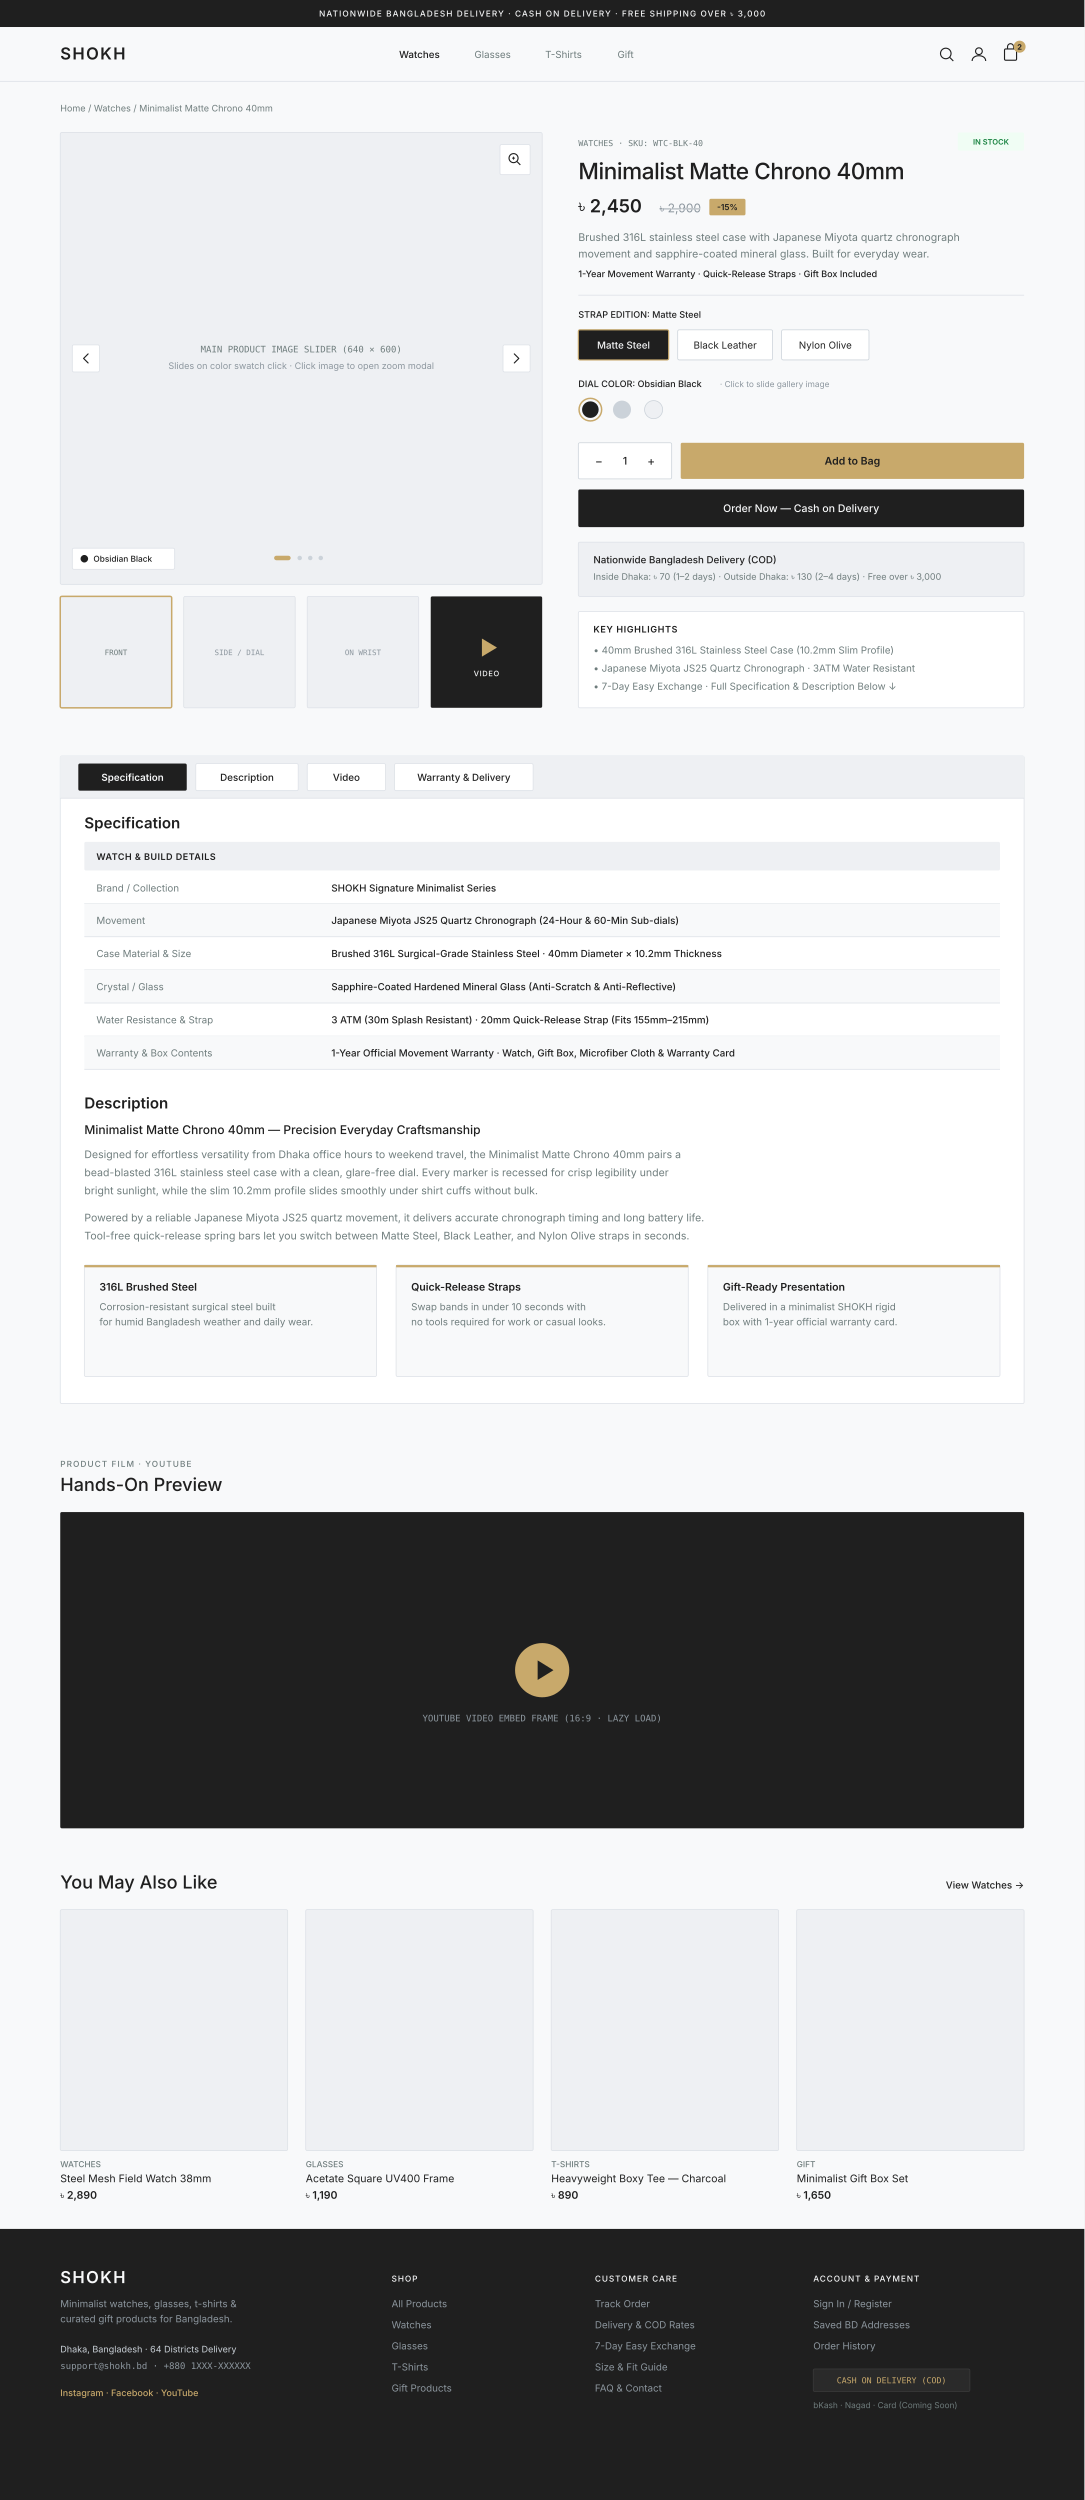
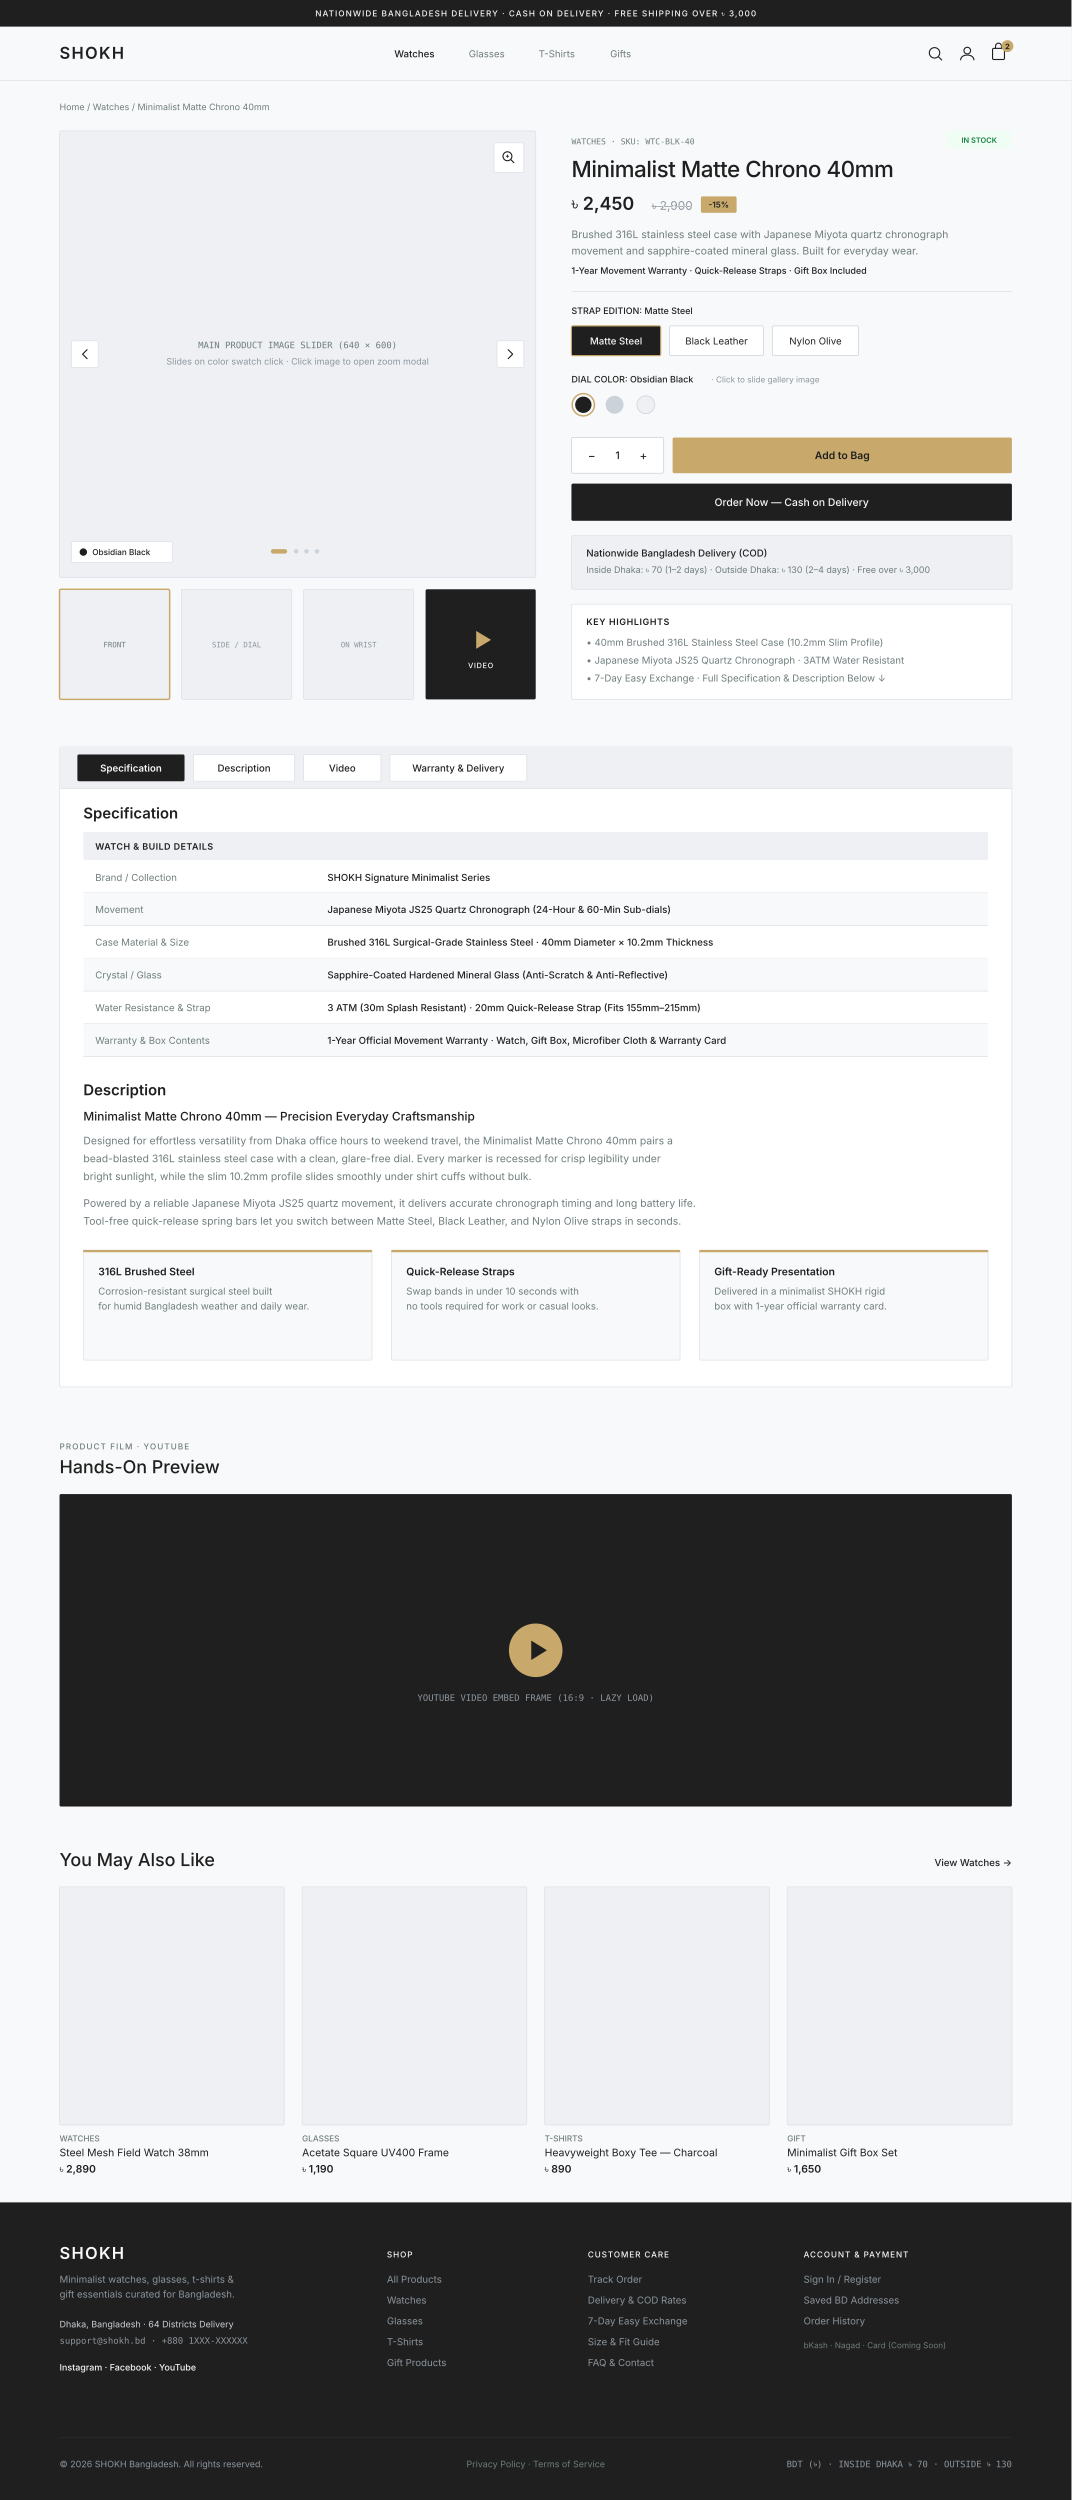
- <svg xmlns="http://www.w3.org/2000/svg" width="1440" height="3320" viewBox="0 0 1440 3320" fill="none">
-   <rect id="PDP-Desktop-BG" width="1440" height="3320" fill="#F8F9FA" />
+ <svg xmlns="http://www.w3.org/2000/svg" width="1440" height="3360" viewBox="0 0 1440 3360" fill="none">
+   <rect id="PDP-Desktop-BG" width="1440" height="3360" fill="#F8F9FA" />
  <g id="01-Announcement-Bar">
    <rect width="1440" height="36" fill="#1F1F1F" />
    <text x="720" y="22" text-anchor="middle" fill="#F8F9FA" font-family="Inter, sans-serif" font-size="11" font-weight="500" letter-spacing="1.4">NATIONWIDE BANGLADESH DELIVERY  ·  CASH ON DELIVERY  ·  FREE SHIPPING OVER ৳ 3,000</text>
  </g>
  <g id="02-Navbar">
    <rect y="36" width="1440" height="72" fill="#F8F9FA" />
    <line x1="0" y1="108" x2="1440" y2="108" stroke="#DCE0E6" />
    <text x="80" y="79" fill="#1F1F1F" font-family="Inter, sans-serif" font-size="22" font-weight="600" letter-spacing="1.8">SHOKH</text>
    <text x="530" y="77" fill="#1F1F1F" font-family="Inter, sans-serif" font-size="13" font-weight="500">Watches</text>
    <text x="630" y="77" fill="#6E7C7C" font-family="Inter, sans-serif" font-size="13">Glasses</text>
    <text x="724" y="77" fill="#6E7C7C" font-family="Inter, sans-serif" font-size="13">T-Shirts</text>
-     <text x="820" y="77" fill="#6E7C7C" font-family="Inter, sans-serif" font-size="13">Gift</text>
+     <text x="820" y="77" fill="#6E7C7C" font-family="Inter, sans-serif" font-size="13">Gifts</text>
    <circle cx="1256" cy="71" r="7" stroke="#1F1F1F" stroke-width="1.5" />
    <line x1="1261" y1="76" x2="1266" y2="81" stroke="#1F1F1F" stroke-width="1.5" />
    <circle cx="1300" cy="68" r="4.5" stroke="#1F1F1F" stroke-width="1.5" />
    <path d="M1291 81C1291 76.5 1295 74 1300 74C1305 74 1309 76.5 1309 81" stroke="#1F1F1F" stroke-width="1.5" />
    <rect x="1334" y="65" width="16" height="15" rx="1.5" stroke="#1F1F1F" stroke-width="1.5" />
    <path d="M1338 65V62C1338 59.8 1339.8 58 1342 58C1344.2 58 1346 59.8 1346 62V65" stroke="#1F1F1F" stroke-width="1.5" />
    <circle cx="1354" cy="62" r="8" fill="#C8A96B" />
    <text x="1354" y="66" text-anchor="middle" fill="#1F1F1F" font-family="Inter, sans-serif" font-size="10" font-weight="700">2</text>
  </g>
  <g id="03-Breadcrumb">
    <text x="80" y="148" fill="#6E7C7C" font-family="Inter, sans-serif" font-size="12">Home  /  Watches  /  Minimalist Matte Chrono 40mm</text>
  </g>
  <g id="04-Product-Hero">
    <rect id="IMG-PDP-Main" x="80" y="176" width="640" height="600" rx="2" fill="#EEF0F3" stroke="#DCE0E6" />
    <text x="400" y="468" text-anchor="middle" fill="#6E7C7C" font-family="JetBrains Mono, monospace" font-size="12">MAIN PRODUCT IMAGE SLIDER (640 × 600)</text>
    <text x="400" y="490" text-anchor="middle" fill="#8C969E" font-family="Inter, sans-serif" font-size="12">Slides on color swatch click · Click image to open zoom modal</text>
    <rect x="664" y="192" width="40" height="40" rx="2" fill="#FFFFFF" stroke="#DCE0E6" />
    <circle cx="682" cy="210" r="6" stroke="#1F1F1F" stroke-width="1.5" />
    <line x1="686.5" y1="214.5" x2="691" y2="219" stroke="#1F1F1F" stroke-width="1.5" />
    <line x1="680" y1="210" x2="684" y2="210" stroke="#1F1F1F" stroke-width="1.2" />
    <line x1="682" y1="208" x2="682" y2="212" stroke="#1F1F1F" stroke-width="1.2" />
    <rect x="96" y="458" width="36" height="36" rx="2" fill="#FFFFFF" stroke="#DCE0E6" />
    <path d="M117 470L111 476L117 482" stroke="#1F1F1F" stroke-width="1.5" stroke-linecap="round" stroke-linejoin="round" />
    <rect x="668" y="458" width="36" height="36" rx="2" fill="#FFFFFF" stroke="#DCE0E6" />
    <path d="M683 470L689 476L683 482" stroke="#1F1F1F" stroke-width="1.5" stroke-linecap="round" stroke-linejoin="round" />
    <rect x="96" y="728" width="136" height="28" rx="2" fill="#FFFFFF" stroke="#DCE0E6" />
    <circle cx="112" cy="742" r="5" fill="#1F1F1F" />
    <text x="124" y="746" fill="#1F1F1F" font-family="Inter, sans-serif" font-size="11" font-weight="500">Obsidian Black</text>
    <rect x="364" y="738" width="22" height="6" rx="3" fill="#C8A96B" />
    <circle cx="398" cy="741" r="3" fill="#CBD2D9" />
    <circle cx="412" cy="741" r="3" fill="#CBD2D9" />
    <circle cx="426" cy="741" r="3" fill="#CBD2D9" />
    <rect id="IMG-PDP-Thumb-1" x="80" y="792" width="148" height="148" rx="2" fill="#EEF0F3" stroke="#C8A96B" stroke-width="2" />
    <text x="154" y="870" text-anchor="middle" fill="#6E7C7C" font-family="JetBrains Mono, monospace" font-size="10">FRONT</text>
    <rect id="IMG-PDP-Thumb-2" x="244" y="792" width="148" height="148" rx="2" fill="#EEF0F3" stroke="#DCE0E6" />
    <text x="318" y="870" text-anchor="middle" fill="#8C969E" font-family="JetBrains Mono, monospace" font-size="10">SIDE / DIAL</text>
    <rect id="IMG-PDP-Thumb-3" x="408" y="792" width="148" height="148" rx="2" fill="#EEF0F3" stroke="#DCE0E6" />
    <text x="482" y="870" text-anchor="middle" fill="#8C969E" font-family="JetBrains Mono, monospace" font-size="10">ON WRIST</text>
    <rect id="IMG-PDP-Thumb-Video" x="572" y="792" width="148" height="148" rx="2" fill="#1F1F1F" />
    <polygon points="640,848 660,860 640,872" fill="#C8A96B" />
    <text x="646" y="898" text-anchor="middle" fill="#F8F9FA" font-family="Inter, sans-serif" font-size="10" font-weight="500" letter-spacing="0.8">VIDEO</text>
    <g id="04B-Purchase-Panel" transform="translate(768, 176)">
      <text x="0" y="18" fill="#6E7C7C" font-family="JetBrains Mono, monospace" font-size="11">WATCHES  ·  SKU: WTC-BLK-40</text>
      <rect x="504" y="0" width="88" height="24" rx="2" fill="#F0FDF4" />
      <text x="548" y="16" text-anchor="middle" fill="#15803D" font-family="Inter, sans-serif" font-size="10" font-weight="600">IN STOCK</text>
      <text x="0" y="62" fill="#1F1F1F" font-family="Inter, sans-serif" font-size="30" font-weight="500" letter-spacing="-0.6">Minimalist Matte Chrono 40mm</text>
      <text x="0" y="106" fill="#1F1F1F" font-family="Inter, sans-serif" font-size="24" font-weight="600">৳ 2,450</text>
      <text x="108" y="106" fill="#8C969E" font-family="Inter, sans-serif" font-size="16" text-decoration="line-through">৳ 2,900</text>
      <rect x="174" y="88" width="48" height="22" rx="2" fill="#C8A96B" />
      <text x="198" y="103" text-anchor="middle" fill="#1F1F1F" font-family="Inter, sans-serif" font-size="11" font-weight="600">-15%</text>
      <text x="0" y="144" fill="#6E7C7C" font-family="Inter, sans-serif" font-size="14">Brushed 316L stainless steel case with Japanese Miyota quartz chronograph</text>
      <text x="0" y="166" fill="#6E7C7C" font-family="Inter, sans-serif" font-size="14">movement and sapphire-coated mineral glass. Built for everyday wear.</text>
      <text x="0" y="192" fill="#1F1F1F" font-family="Inter, sans-serif" font-size="12" font-weight="500">1-Year Movement Warranty  ·  Quick-Release Straps  ·  Gift Box Included</text>
      <line x1="0" y1="216" x2="592" y2="216" stroke="#DCE0E6" />
      <text x="0" y="246" fill="#1F1F1F" font-family="Inter, sans-serif" font-size="12" font-weight="500">STRAP EDITION: Matte Steel</text>
      <rect x="0" y="262" width="120" height="40" rx="2" fill="#1F1F1F" stroke="#C8A96B" stroke-width="1.5" />
      <text x="60" y="287" text-anchor="middle" fill="#F8F9FA" font-family="Inter, sans-serif" font-size="13" font-weight="500">Matte Steel</text>
      <rect x="132" y="262" width="126" height="40" rx="2" fill="#FFFFFF" stroke="#CBD2D9" />
      <text x="195" y="287" text-anchor="middle" fill="#1F1F1F" font-family="Inter, sans-serif" font-size="13">Black Leather</text>
      <rect x="270" y="262" width="116" height="40" rx="2" fill="#FFFFFF" stroke="#CBD2D9" />
      <text x="328" y="287" text-anchor="middle" fill="#1F1F1F" font-family="Inter, sans-serif" font-size="13">Nylon Olive</text>
      <text x="0" y="338" fill="#1F1F1F" font-family="Inter, sans-serif" font-size="12" font-weight="500">DIAL COLOR: Obsidian Black</text>
      <text x="188" y="338" fill="#8C969E" font-family="Inter, sans-serif" font-size="11">· Click to slide gallery image</text>
      <circle cx="16" cy="368" r="15" stroke="#C8A96B" stroke-width="2" />
      <circle cx="16" cy="368" r="11" fill="#1F1F1F" />
      <circle cx="58" cy="368" r="12" fill="#CBD2D9" />
      <circle cx="100" cy="368" r="12" fill="#EEF0F3" stroke="#CBD2D9" />
      <rect x="0" y="412" width="124" height="48" rx="2" fill="#FFFFFF" stroke="#CBD2D9" />
      <text x="22" y="442" fill="#1F1F1F" font-family="Inter, sans-serif" font-size="16">−</text>
      <text x="62" y="441" text-anchor="middle" fill="#1F1F1F" font-family="Inter, sans-serif" font-size="14" font-weight="500">1</text>
      <text x="102" y="442" text-anchor="end" fill="#1F1F1F" font-family="Inter, sans-serif" font-size="16">+</text>
      <rect x="136" y="412" width="456" height="48" rx="2" fill="#C8A96B" />
      <text x="364" y="441" text-anchor="middle" fill="#1F1F1F" font-family="Inter, sans-serif" font-size="14" font-weight="600">Add to Bag</text>
      <rect x="0" y="474" width="592" height="50" rx="2" fill="#1F1F1F" />
      <text x="296" y="504" text-anchor="middle" fill="#F8F9FA" font-family="Inter, sans-serif" font-size="14" font-weight="500">Order Now — Cash on Delivery</text>
      <rect x="0" y="544" width="592" height="72" rx="2" fill="#EEF0F3" stroke="#DCE0E6" />
      <text x="20" y="572" fill="#1F1F1F" font-family="Inter, sans-serif" font-size="13" font-weight="500">Nationwide Bangladesh Delivery (COD)</text>
      <text x="20" y="594" fill="#6E7C7C" font-family="Inter, sans-serif" font-size="12">Inside Dhaka: ৳ 70 (1–2 days) · Outside Dhaka: ৳ 130 (2–4 days) · Free over ৳ 3,000</text>
      <rect x="0" y="636" width="592" height="128" rx="2" fill="#FFFFFF" stroke="#DCE0E6" />
      <text x="20" y="664" fill="#1F1F1F" font-family="Inter, sans-serif" font-size="12" font-weight="600" letter-spacing="0.8">KEY HIGHLIGHTS</text>
      <text x="20" y="692" fill="#6E7C7C" font-family="Inter, sans-serif" font-size="13">•  40mm Brushed 316L Stainless Steel Case (10.2mm Slim Profile)</text>
      <text x="20" y="716" fill="#6E7C7C" font-family="Inter, sans-serif" font-size="13">•  Japanese Miyota JS25 Quartz Chronograph · 3ATM Water Resistant</text>
      <text x="20" y="740" fill="#6E7C7C" font-family="Inter, sans-serif" font-size="13">•  7-Day Easy Exchange · Full Specification &amp; Description Below ↓</text>
    </g>
  </g>
  <g id="05-StarTech-Details-Section" transform="translate(80, 1004)">
    <rect width="1280" height="860" rx="2" fill="#FFFFFF" stroke="#DCE0E6" />
    <rect width="1280" height="56" fill="#EEF0F3" />
    <line x1="0" y1="56" x2="1280" y2="56" stroke="#DCE0E6" />
    <rect x="24" y="10" width="144" height="36" rx="2" fill="#1F1F1F" />
    <text x="96" y="33" text-anchor="middle" fill="#F8F9FA" font-family="Inter, sans-serif" font-size="13" font-weight="600">Specification</text>
    <rect x="180" y="10" width="136" height="36" rx="2" fill="#FFFFFF" stroke="#DCE0E6" />
    <text x="248" y="33" text-anchor="middle" fill="#1F1F1F" font-family="Inter, sans-serif" font-size="13" font-weight="500">Description</text>
    <rect x="328" y="10" width="104" height="36" rx="2" fill="#FFFFFF" stroke="#DCE0E6" />
    <text x="380" y="33" text-anchor="middle" fill="#1F1F1F" font-family="Inter, sans-serif" font-size="13" font-weight="500">Video</text>
    <rect x="444" y="10" width="184" height="36" rx="2" fill="#FFFFFF" stroke="#DCE0E6" />
    <text x="536" y="33" text-anchor="middle" fill="#1F1F1F" font-family="Inter, sans-serif" font-size="13" font-weight="500">Warranty &amp; Delivery</text>
    <text x="32" y="96" fill="#1F1F1F" font-family="Inter, sans-serif" font-size="20" font-weight="600">Specification</text>
    <rect x="32" y="114" width="1216" height="38" rx="2" fill="#EEF0F3" />
    <text x="48" y="138" fill="#1F1F1F" font-family="Inter, sans-serif" font-size="12" font-weight="600" letter-spacing="0.6">WATCH &amp; BUILD DETAILS</text>
    <line x1="32" y1="196" x2="1248" y2="196" stroke="#DCE0E6" />
    <text x="48" y="180" fill="#6E7C7C" font-family="Inter, sans-serif" font-size="13">Brand / Collection</text>
    <text x="360" y="180" fill="#1F1F1F" font-family="Inter, sans-serif" font-size="13" font-weight="500">SHOKH Signature Minimalist Series</text>
    <rect x="32" y="196" width="1216" height="44" fill="#F8F9FA" />
    <line x1="32" y1="240" x2="1248" y2="240" stroke="#DCE0E6" />
    <text x="48" y="223" fill="#6E7C7C" font-family="Inter, sans-serif" font-size="13">Movement</text>
    <text x="360" y="223" fill="#1F1F1F" font-family="Inter, sans-serif" font-size="13" font-weight="500">Japanese Miyota JS25 Quartz Chronograph (24-Hour &amp; 60-Min Sub-dials)</text>
    <line x1="32" y1="284" x2="1248" y2="284" stroke="#DCE0E6" />
    <text x="48" y="267" fill="#6E7C7C" font-family="Inter, sans-serif" font-size="13">Case Material &amp; Size</text>
    <text x="360" y="267" fill="#1F1F1F" font-family="Inter, sans-serif" font-size="13" font-weight="500">Brushed 316L Surgical-Grade Stainless Steel · 40mm Diameter × 10.2mm Thickness</text>
    <rect x="32" y="284" width="1216" height="44" fill="#F8F9FA" />
    <line x1="32" y1="328" x2="1248" y2="328" stroke="#DCE0E6" />
    <text x="48" y="311" fill="#6E7C7C" font-family="Inter, sans-serif" font-size="13">Crystal / Glass</text>
    <text x="360" y="311" fill="#1F1F1F" font-family="Inter, sans-serif" font-size="13" font-weight="500">Sapphire-Coated Hardened Mineral Glass (Anti-Scratch &amp; Anti-Reflective)</text>
    <line x1="32" y1="372" x2="1248" y2="372" stroke="#DCE0E6" />
    <text x="48" y="355" fill="#6E7C7C" font-family="Inter, sans-serif" font-size="13">Water Resistance &amp; Strap</text>
    <text x="360" y="355" fill="#1F1F1F" font-family="Inter, sans-serif" font-size="13" font-weight="500">3 ATM (30m Splash Resistant) · 20mm Quick-Release Strap (Fits 155mm–215mm)</text>
    <rect x="32" y="372" width="1216" height="44" fill="#F8F9FA" />
    <line x1="32" y1="416" x2="1248" y2="416" stroke="#DCE0E6" />
    <text x="48" y="399" fill="#6E7C7C" font-family="Inter, sans-serif" font-size="13">Warranty &amp; Box Contents</text>
    <text x="360" y="399" fill="#1F1F1F" font-family="Inter, sans-serif" font-size="13" font-weight="500">1-Year Official Movement Warranty · Watch, Gift Box, Microfiber Cloth &amp; Warranty Card</text>
    <text x="32" y="468" fill="#1F1F1F" font-family="Inter, sans-serif" font-size="20" font-weight="600">Description</text>
    <text x="32" y="502" fill="#1F1F1F" font-family="Inter, sans-serif" font-size="16" font-weight="500">Minimalist Matte Chrono 40mm — Precision Everyday Craftsmanship</text>
    <text x="32" y="534" fill="#6E7C7C" font-family="Inter, sans-serif" font-size="14">Designed for effortless versatility from Dhaka office hours to weekend travel, the Minimalist Matte Chrono 40mm pairs a</text>
    <text x="32" y="558" fill="#6E7C7C" font-family="Inter, sans-serif" font-size="14">bead-blasted 316L stainless steel case with a clean, glare-free dial. Every marker is recessed for crisp legibility under</text>
    <text x="32" y="582" fill="#6E7C7C" font-family="Inter, sans-serif" font-size="14">bright sunlight, while the slim 10.2mm profile slides smoothly under shirt cuffs without bulk.</text>
    <text x="32" y="618" fill="#6E7C7C" font-family="Inter, sans-serif" font-size="14">Powered by a reliable Japanese Miyota JS25 quartz movement, it delivers accurate chronograph timing and long battery life.</text>
    <text x="32" y="642" fill="#6E7C7C" font-family="Inter, sans-serif" font-size="14">Tool-free quick-release spring bars let you switch between Matte Steel, Black Leather, and Nylon Olive straps in seconds.</text>
    <rect x="32" y="676" width="388" height="148" rx="2" fill="#F8F9FA" stroke="#DCE0E6" />
    <rect x="32" y="676" width="388" height="3" fill="#C8A96B" />
    <text x="52" y="710" fill="#1F1F1F" font-family="Inter, sans-serif" font-size="14" font-weight="600">316L Brushed Steel</text>
    <text x="52" y="736" fill="#6E7C7C" font-family="Inter, sans-serif" font-size="13">Corrosion-resistant surgical steel built</text>
    <text x="52" y="756" fill="#6E7C7C" font-family="Inter, sans-serif" font-size="13">for humid Bangladesh weather and daily wear.</text>
    <rect x="446" y="676" width="388" height="148" rx="2" fill="#F8F9FA" stroke="#DCE0E6" />
    <rect x="446" y="676" width="388" height="3" fill="#C8A96B" />
    <text x="466" y="710" fill="#1F1F1F" font-family="Inter, sans-serif" font-size="14" font-weight="600">Quick-Release Straps</text>
    <text x="466" y="736" fill="#6E7C7C" font-family="Inter, sans-serif" font-size="13">Swap bands in under 10 seconds with</text>
    <text x="466" y="756" fill="#6E7C7C" font-family="Inter, sans-serif" font-size="13">no tools required for work or casual looks.</text>
    <rect x="860" y="676" width="388" height="148" rx="2" fill="#F8F9FA" stroke="#DCE0E6" />
    <rect x="860" y="676" width="388" height="3" fill="#C8A96B" />
    <text x="880" y="710" fill="#1F1F1F" font-family="Inter, sans-serif" font-size="14" font-weight="600">Gift-Ready Presentation</text>
    <text x="880" y="736" fill="#6E7C7C" font-family="Inter, sans-serif" font-size="13">Delivered in a minimalist SHOKH rigid</text>
    <text x="880" y="756" fill="#6E7C7C" font-family="Inter, sans-serif" font-size="13">box with 1-year official warranty card.</text>
  </g>
  <g id="06-Product-Video" transform="translate(0, 1924)">
    <text x="80" y="24" fill="#6E7C7C" font-family="Inter, sans-serif" font-size="11" font-weight="500" letter-spacing="1.4">PRODUCT FILM · YOUTUBE</text>
    <text x="80" y="56" fill="#1F1F1F" font-family="Inter, sans-serif" font-size="24" font-weight="500">Hands-On Preview</text>
    <rect id="IMG-PDP-YouTube" x="80" y="84" width="1280" height="420" rx="2" fill="#1F1F1F" />
    <circle cx="720" cy="294" r="36" fill="#C8A96B" />
    <polygon points="714,281 735,294 714,307" fill="#1F1F1F" />
    <text x="720" y="362" text-anchor="middle" fill="#8C969E" font-family="JetBrains Mono, monospace" font-size="12">YOUTUBE VIDEO EMBED FRAME (16:9 · LAZY LOAD)</text>
  </g>
  <g id="07-Related-Products" transform="translate(0, 2484)">
    <text x="80" y="24" fill="#1F1F1F" font-family="Inter, sans-serif" font-size="24" font-weight="500">You May Also Like</text>
    <text x="1360" y="24" text-anchor="end" fill="#1F1F1F" font-family="Inter, sans-serif" font-size="13" font-weight="500">View Watches →</text>
    <rect id="IMG-Rel-1" x="80" y="52" width="302" height="320" rx="2" fill="#EEF0F3" stroke="#DCE0E6" />
    <text x="80" y="394" fill="#6E7C7C" font-family="Inter, sans-serif" font-size="11" font-weight="500">WATCHES</text>
    <text x="80" y="414" fill="#1F1F1F" font-family="Inter, sans-serif" font-size="14">Steel Mesh Field Watch 38mm</text>
    <text x="80" y="436" fill="#1F1F1F" font-family="Inter, sans-serif" font-size="14" font-weight="600">৳ 2,890</text>
    <rect id="IMG-Rel-2" x="406" y="52" width="302" height="320" rx="2" fill="#EEF0F3" stroke="#DCE0E6" />
    <text x="406" y="394" fill="#6E7C7C" font-family="Inter, sans-serif" font-size="11" font-weight="500">GLASSES</text>
    <text x="406" y="414" fill="#1F1F1F" font-family="Inter, sans-serif" font-size="14">Acetate Square UV400 Frame</text>
    <text x="406" y="436" fill="#1F1F1F" font-family="Inter, sans-serif" font-size="14" font-weight="600">৳ 1,190</text>
    <rect id="IMG-Rel-3" x="732" y="52" width="302" height="320" rx="2" fill="#EEF0F3" stroke="#DCE0E6" />
    <text x="732" y="394" fill="#6E7C7C" font-family="Inter, sans-serif" font-size="11" font-weight="500">T-SHIRTS</text>
    <text x="732" y="414" fill="#1F1F1F" font-family="Inter, sans-serif" font-size="14">Heavyweight Boxy Tee — Charcoal</text>
    <text x="732" y="436" fill="#1F1F1F" font-family="Inter, sans-serif" font-size="14" font-weight="600">৳ 890</text>
    <rect id="IMG-Rel-4" x="1058" y="52" width="302" height="320" rx="2" fill="#EEF0F3" stroke="#DCE0E6" />
    <text x="1058" y="394" fill="#6E7C7C" font-family="Inter, sans-serif" font-size="11" font-weight="500">GIFT</text>
    <text x="1058" y="414" fill="#1F1F1F" font-family="Inter, sans-serif" font-size="14">Minimalist Gift Box Set</text>
    <text x="1058" y="436" fill="#1F1F1F" font-family="Inter, sans-serif" font-size="14" font-weight="600">৳ 1,650</text>
  </g>
  <g id="08-Footer" transform="translate(0, 2960)">
-     <rect width="1440" height="360" fill="#1F1F1F" />
-     <text x="80" y="72" fill="#F8F9FA" font-family="Inter, sans-serif" font-size="22" font-weight="600" letter-spacing="1.8">SHOKH</text>
-     <text x="80" y="104" fill="#8C969E" font-family="Inter, sans-serif" font-size="13">Minimalist watches, glasses, t-shirts &amp;</text>
-     <text x="80" y="124" fill="#8C969E" font-family="Inter, sans-serif" font-size="13">curated gift products for Bangladesh.</text>
-     <text x="80" y="164" fill="#CBD2D9" font-family="Inter, sans-serif" font-size="12">Dhaka, Bangladesh · 64 Districts Delivery</text>
-     <text x="80" y="186" fill="#8C969E" font-family="JetBrains Mono, monospace" font-size="12">support@shokh.bd  ·  +880 1XXX-XXXXXX</text>
-     <text x="80" y="222" fill="#C8A96B" font-family="Inter, sans-serif" font-size="12" font-weight="500">Instagram   ·   Facebook   ·   YouTube</text>
-     <text x="520" y="70" fill="#F8F9FA" font-family="Inter, sans-serif" font-size="11" font-weight="500" letter-spacing="1.2">SHOP</text>
-     <text x="520" y="104" fill="#8C969E" font-family="Inter, sans-serif" font-size="13">All Products</text>
-     <text x="520" y="132" fill="#8C969E" font-family="Inter, sans-serif" font-size="13">Watches</text>
-     <text x="520" y="160" fill="#8C969E" font-family="Inter, sans-serif" font-size="13">Glasses</text>
-     <text x="520" y="188" fill="#8C969E" font-family="Inter, sans-serif" font-size="13">T-Shirts</text>
-     <text x="520" y="216" fill="#8C969E" font-family="Inter, sans-serif" font-size="13">Gift Products</text>
-     <text x="790" y="70" fill="#F8F9FA" font-family="Inter, sans-serif" font-size="11" font-weight="500" letter-spacing="1.2">CUSTOMER CARE</text>
-     <text x="790" y="104" fill="#8C969E" font-family="Inter, sans-serif" font-size="13">Track Order</text>
-     <text x="790" y="132" fill="#8C969E" font-family="Inter, sans-serif" font-size="13">Delivery &amp; COD Rates</text>
-     <text x="790" y="160" fill="#8C969E" font-family="Inter, sans-serif" font-size="13">7-Day Easy Exchange</text>
-     <text x="790" y="188" fill="#8C969E" font-family="Inter, sans-serif" font-size="13">Size &amp; Fit Guide</text>
-     <text x="790" y="216" fill="#8C969E" font-family="Inter, sans-serif" font-size="13">FAQ &amp; Contact</text>
-     <text x="1080" y="70" fill="#F8F9FA" font-family="Inter, sans-serif" font-size="11" font-weight="500" letter-spacing="1.2">ACCOUNT &amp; PAYMENT</text>
-     <text x="1080" y="104" fill="#8C969E" font-family="Inter, sans-serif" font-size="13">Sign In / Register</text>
-     <text x="1080" y="132" fill="#8C969E" font-family="Inter, sans-serif" font-size="13">Saved BD Addresses</text>
-     <text x="1080" y="160" fill="#8C969E" font-family="Inter, sans-serif" font-size="13">Order History</text>
-     <rect x="1080" y="186" width="208" height="30" rx="2" fill="#2A2A2A" stroke="#3A3A3A" />
-     <text x="1184" y="205" text-anchor="middle" fill="#C8A96B" font-family="JetBrains Mono, monospace" font-size="11">CASH ON DELIVERY (COD)</text>
-     <text x="1080" y="238" fill="#6E7C7C" font-family="Inter, sans-serif" font-size="11">bKash · Nagad · Card (Coming Soon)</text>
+     <rect width="1440" height="400" fill="#1F1F1F" />
+     <text x="80" y="76" fill="#F8F9FA" font-family="Inter, sans-serif" font-size="22" font-weight="600" letter-spacing="1.8">SHOKH</text>
+     <text x="80" y="108" fill="#8C969E" font-family="Inter, sans-serif" font-size="13">Minimalist watches, glasses, t-shirts &amp;</text>
+     <text x="80" y="128" fill="#8C969E" font-family="Inter, sans-serif" font-size="13">gift essentials curated for Bangladesh.</text>
+     <text x="80" y="168" fill="#CBD2D9" font-family="Inter, sans-serif" font-size="12">Dhaka, Bangladesh · 64 Districts Delivery</text>
+     <text x="80" y="190" fill="#8C969E" font-family="JetBrains Mono, monospace" font-size="12">support@shokh.bd  ·  +880 1XXX-XXXXXX</text>
+     <text x="80" y="226" fill="#F8F9FA" font-family="Inter, sans-serif" font-size="12" font-weight="500">Instagram   ·   Facebook   ·   YouTube</text>
+     <text x="520" y="74" fill="#F8F9FA" font-family="Inter, sans-serif" font-size="11" font-weight="500" letter-spacing="1.2">SHOP</text>
+     <text x="520" y="108" fill="#8C969E" font-family="Inter, sans-serif" font-size="13">All Products</text>
+     <text x="520" y="136" fill="#8C969E" font-family="Inter, sans-serif" font-size="13">Watches</text>
+     <text x="520" y="164" fill="#8C969E" font-family="Inter, sans-serif" font-size="13">Glasses</text>
+     <text x="520" y="192" fill="#8C969E" font-family="Inter, sans-serif" font-size="13">T-Shirts</text>
+     <text x="520" y="220" fill="#8C969E" font-family="Inter, sans-serif" font-size="13">Gift Products</text>
+     <text x="790" y="74" fill="#F8F9FA" font-family="Inter, sans-serif" font-size="11" font-weight="500" letter-spacing="1.2">CUSTOMER CARE</text>
+     <text x="790" y="108" fill="#8C969E" font-family="Inter, sans-serif" font-size="13">Track Order</text>
+     <text x="790" y="136" fill="#8C969E" font-family="Inter, sans-serif" font-size="13">Delivery &amp; COD Rates</text>
+     <text x="790" y="164" fill="#8C969E" font-family="Inter, sans-serif" font-size="13">7-Day Easy Exchange</text>
+     <text x="790" y="192" fill="#8C969E" font-family="Inter, sans-serif" font-size="13">Size &amp; Fit Guide</text>
+     <text x="790" y="220" fill="#8C969E" font-family="Inter, sans-serif" font-size="13">FAQ &amp; Contact</text>
+     <text x="1080" y="74" fill="#F8F9FA" font-family="Inter, sans-serif" font-size="11" font-weight="500" letter-spacing="1.2">ACCOUNT &amp; PAYMENT</text>
+     <text x="1080" y="108" fill="#8C969E" font-family="Inter, sans-serif" font-size="13">Sign In / Register</text>
+     <text x="1080" y="136" fill="#8C969E" font-family="Inter, sans-serif" font-size="13">Saved BD Addresses</text>
+     <text x="1080" y="164" fill="#8C969E" font-family="Inter, sans-serif" font-size="13">Order History</text>
+     <text x="1080" y="196" fill="#6E7C7C" font-family="Inter, sans-serif" font-size="11">bKash · Nagad · Card (Coming Soon)</text>
+     <line x1="80" y1="316" x2="1360" y2="316" stroke="#2A2A2A" />
+     <text x="80" y="356" fill="#8C969E" font-family="Inter, sans-serif" font-size="12">© 2026 SHOKH Bangladesh. All rights reserved.</text>
+     <text x="720" y="356" text-anchor="middle" fill="#6E7C7C" font-family="Inter, sans-serif" font-size="12">Privacy Policy  ·  Terms of Service</text>
+     <text x="1360" y="356" text-anchor="end" fill="#8C969E" font-family="JetBrains Mono, monospace" font-size="12">BDT (৳) · INSIDE DHAKA ৳ 70 · OUTSIDE ৳ 130</text>
  </g>
</svg>
